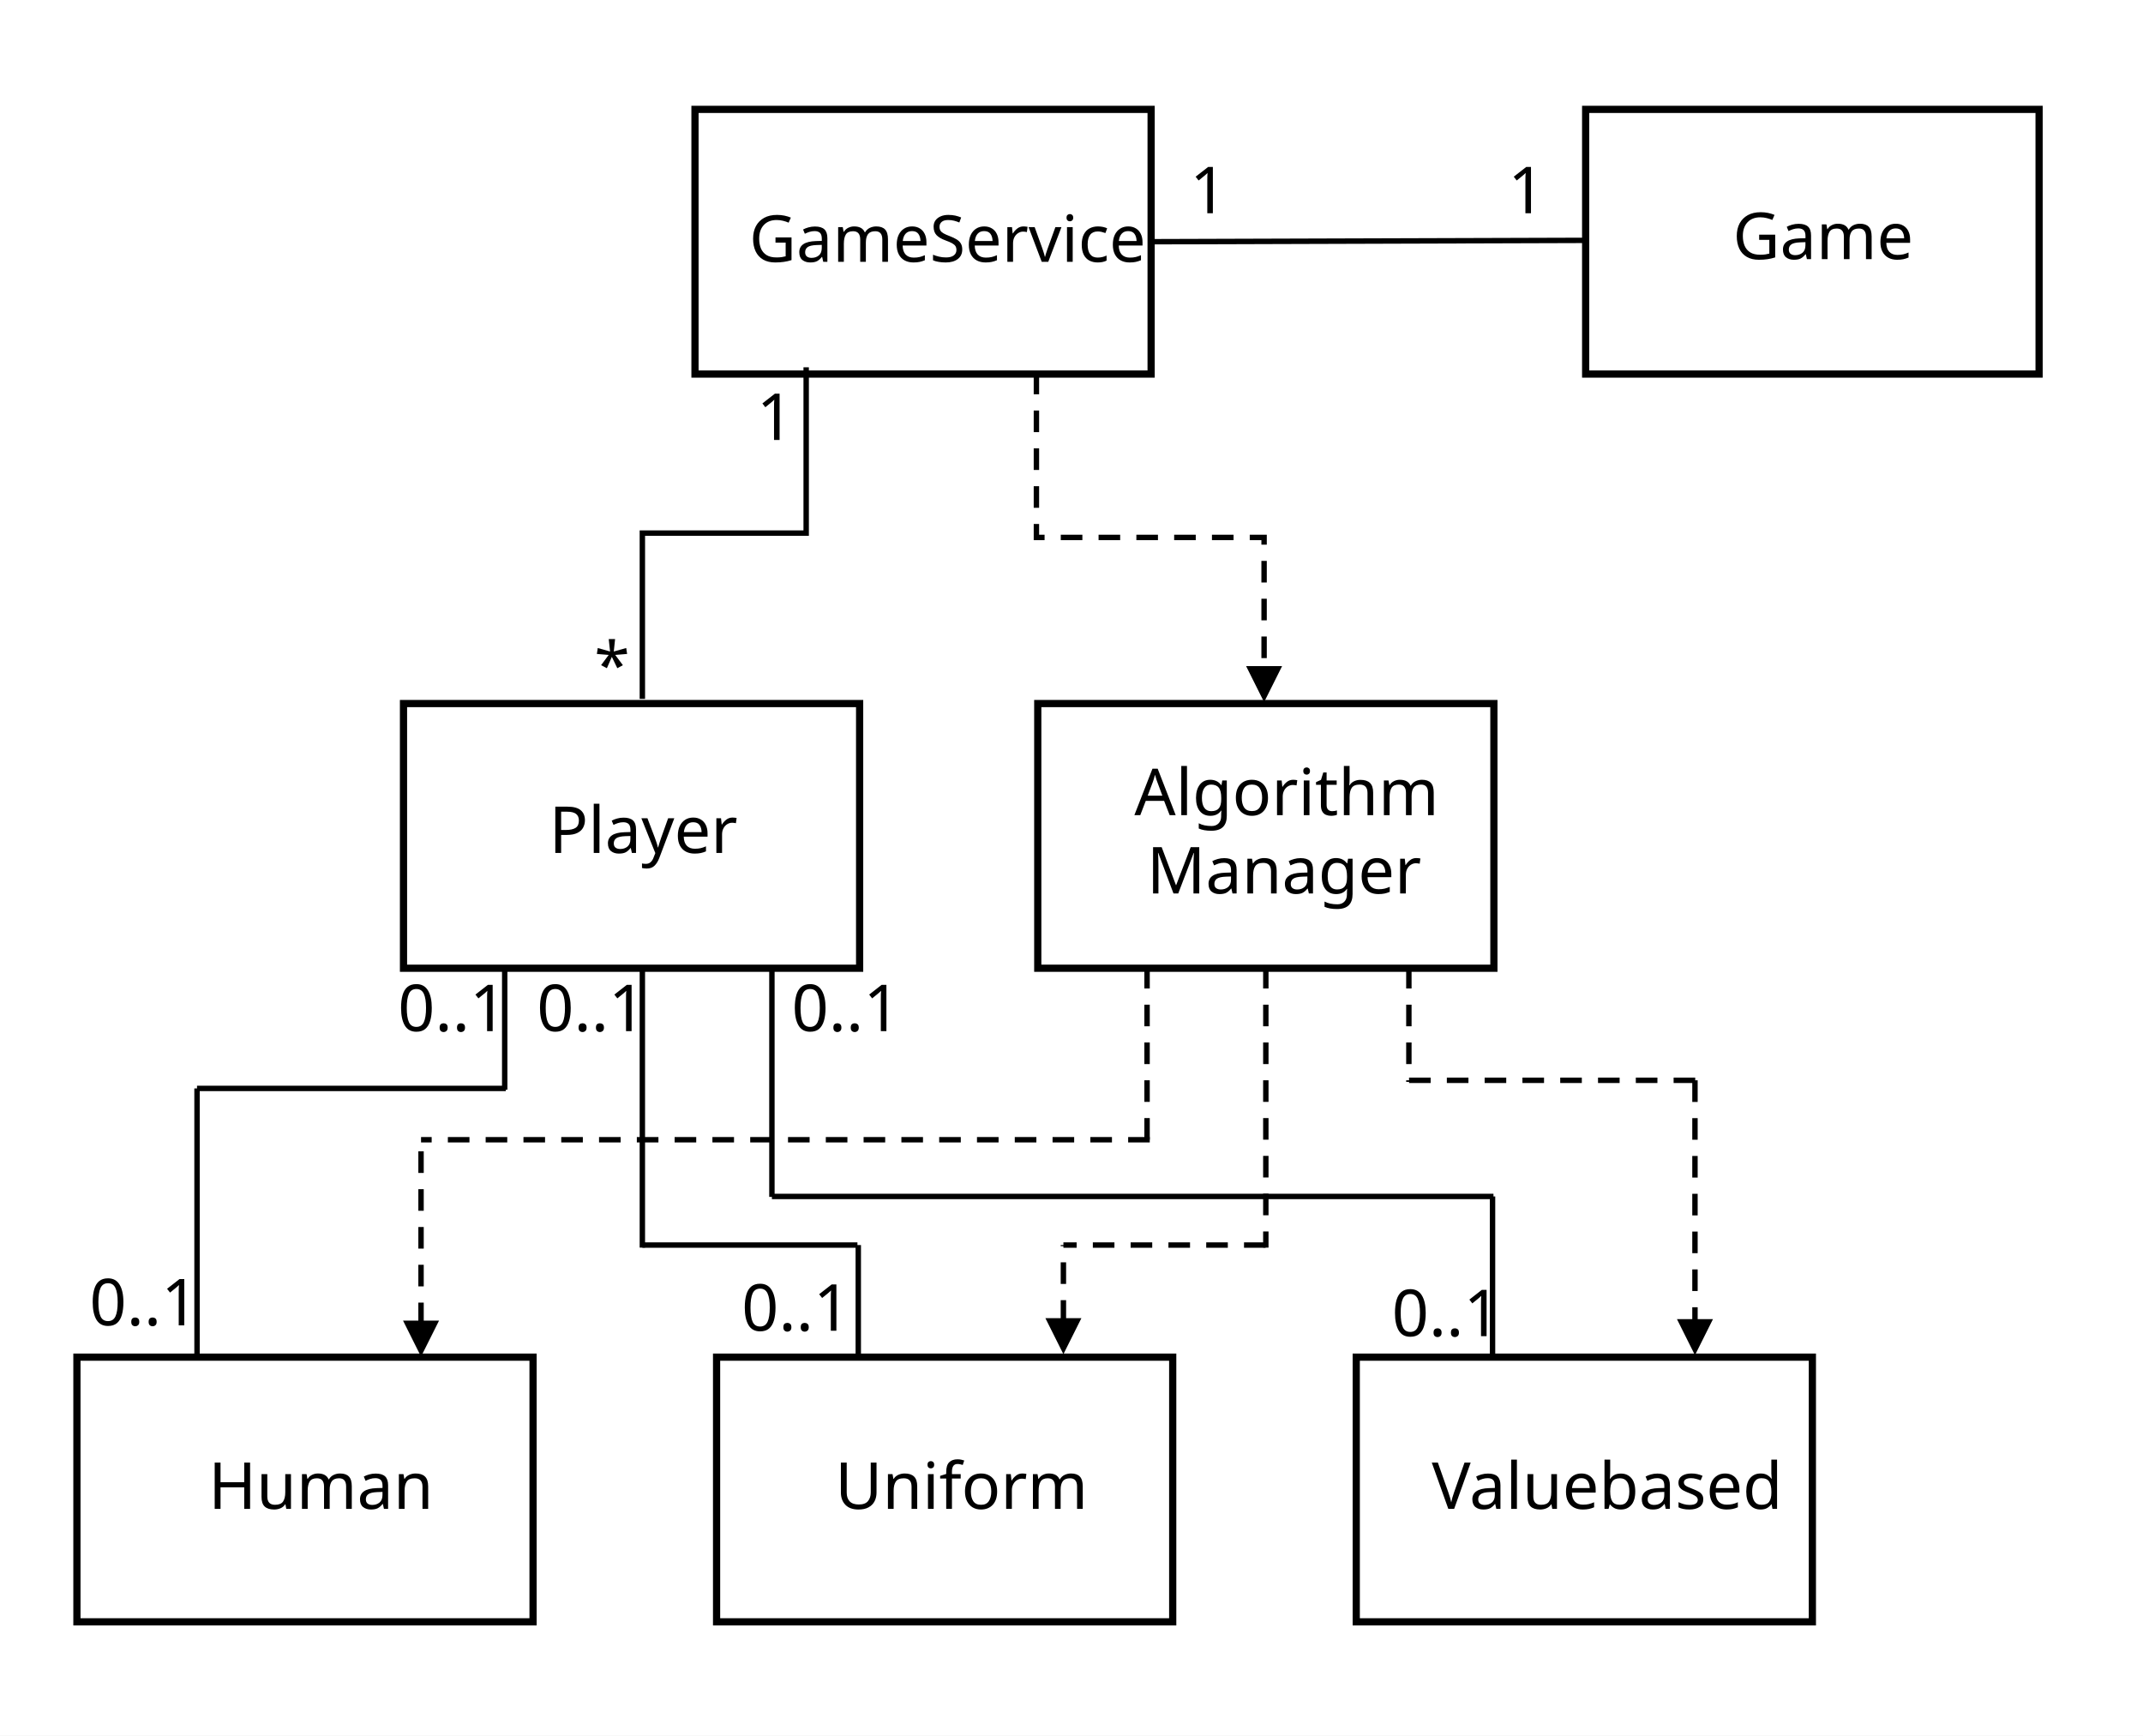
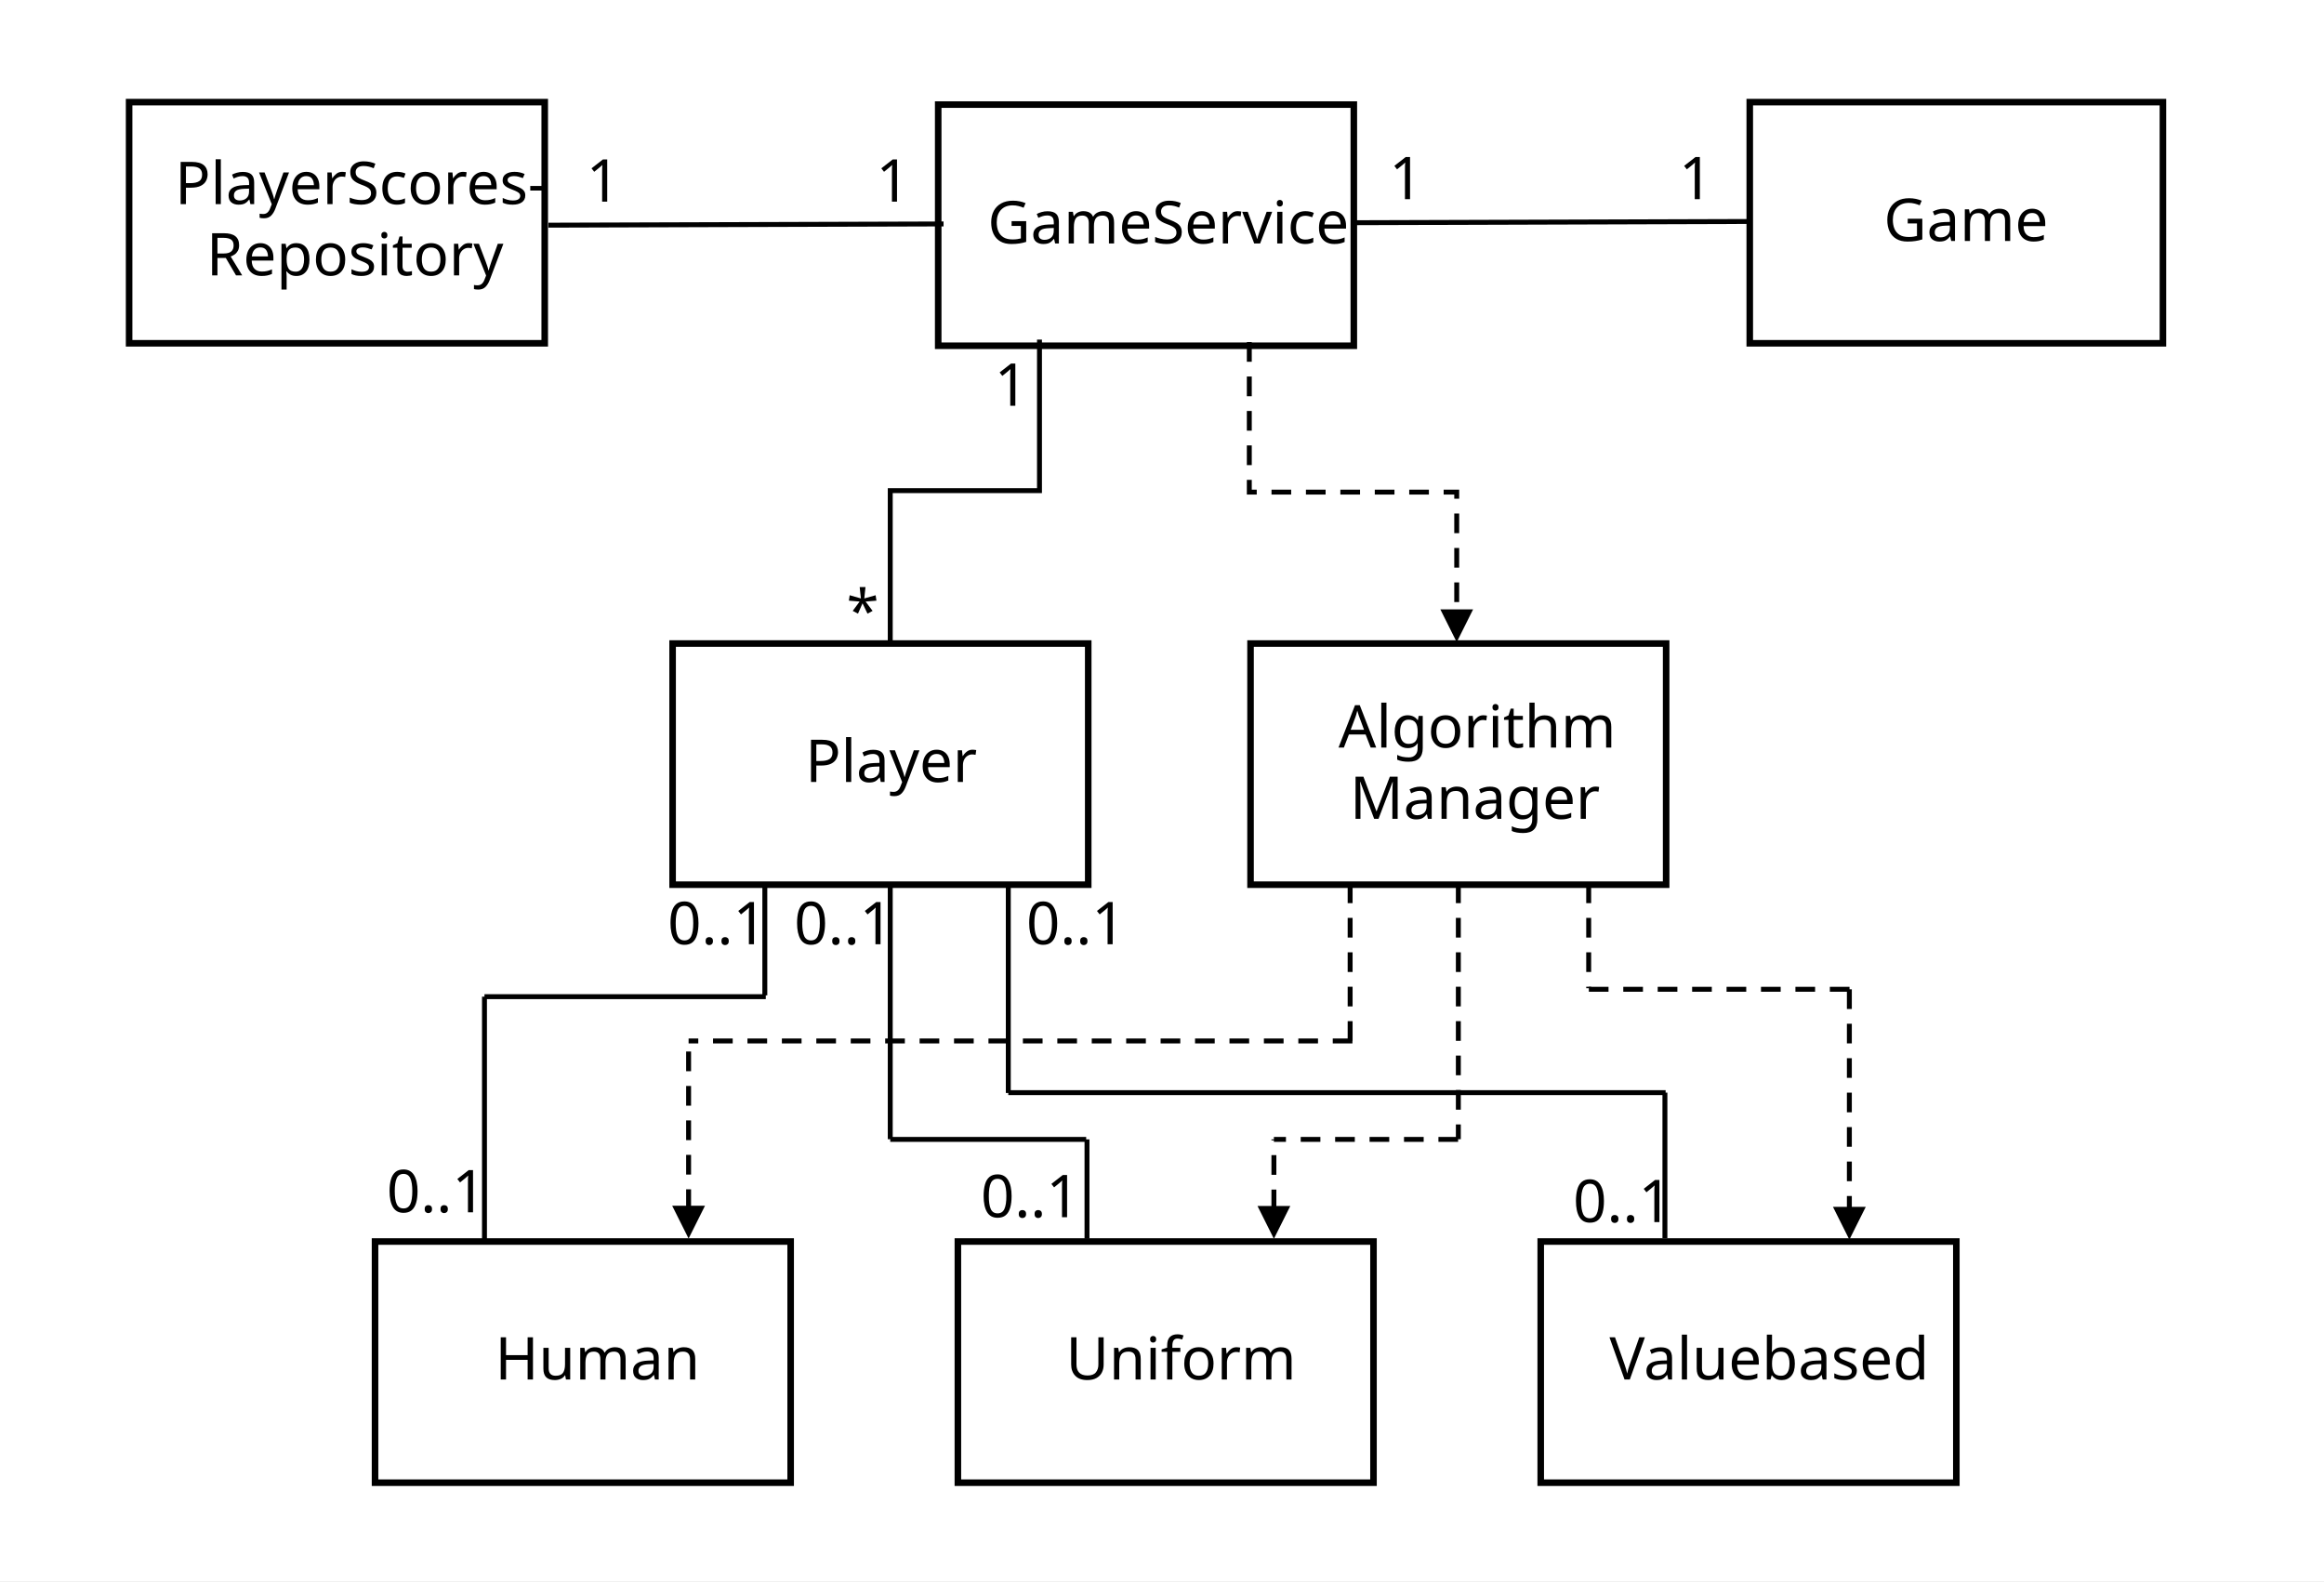
- <svg xmlns="http://www.w3.org/2000/svg" width="794" height="643" overflow="hidden">
+ <svg xmlns="http://www.w3.org/2000/svg" width="945" height="643" overflow="hidden">
  <defs>
    <clipPath id="clip0">
-       <rect x="0" y="0" width="794" height="643" />
+       <rect x="0" y="0" width="945" height="643" />
    </clipPath>
  </defs>
  <g clip-path="url(#clip0)">
-     <rect x="0" y="0" width="794" height="643.365" fill="#FFFFFF" />
-     <rect x="257.5" y="40.523" width="169" height="98.056" stroke="#000000" stroke-width="2.667" stroke-miterlimit="8" fill="none" />
-     <text font-family="Calibri,Calibri_MSFontService,sans-serif" font-weight="400" font-size="24" transform="matrix(1 0 0 1.00057 277.561 97)">GameService</text>
-     <rect x="587.5" y="40.523" width="168" height="98.056" stroke="#000000" stroke-width="2.667" stroke-miterlimit="8" fill="none" />
-     <text font-family="Calibri,Calibri_MSFontService,sans-serif" font-weight="400" font-size="24" transform="matrix(1 0 0 1.00057 642.02 96)">Game</text>
-     <rect x="149.5" y="260.648" width="169" height="98.056" stroke="#000000" stroke-width="2.667" stroke-miterlimit="8" fill="none" />
-     <text font-family="Calibri,Calibri_MSFontService,sans-serif" font-weight="400" font-size="24" transform="matrix(1 0 0 1.00057 203.423 316)">Player</text>
-     <rect x="384.5" y="260.648" width="169" height="98.056" stroke="#000000" stroke-width="2.667" stroke-miterlimit="8" fill="none" />
-     <text font-family="Calibri,Calibri_MSFontService,sans-serif" font-weight="400" font-size="24" transform="matrix(1 0 0 1.00057 420.293 302)">Algorithm<tspan font-size="24" x="4.601" y="28.983">Manager</tspan>
+     <rect x="0" y="0" width="945" height="643.5" fill="#FFFFFF" />
+     <rect x="381.5" y="42.533" width="169" height="98.076" stroke="#000000" stroke-width="2.667" stroke-miterlimit="8" fill="none" />
+     <text font-family="Calibri,Calibri_MSFontService,sans-serif" font-weight="400" font-size="24" transform="matrix(1 0 0 1.00078 401.578 99)">GameService</text>
+     <rect x="711.5" y="41.532" width="168" height="98.076" stroke="#000000" stroke-width="2.667" stroke-miterlimit="8" fill="none" />
+     <text font-family="Calibri,Calibri_MSFontService,sans-serif" font-weight="400" font-size="24" transform="matrix(1 0 0 1.00078 765.961 98)">Game</text>
+     <rect x="273.5" y="261.704" width="169" height="98.076" stroke="#000000" stroke-width="2.667" stroke-miterlimit="8" fill="none" />
+     <text font-family="Calibri,Calibri_MSFontService,sans-serif" font-weight="400" font-size="24" transform="matrix(1 0 0 1.00078 327.455 318)">Player</text>
+     <rect x="508.5" y="261.704" width="169" height="98.076" stroke="#000000" stroke-width="2.667" stroke-miterlimit="8" fill="none" />
+     <text font-family="Calibri,Calibri_MSFontService,sans-serif" font-weight="400" font-size="24" transform="matrix(1 0 0 1.00078 544.28 304)">Algorithm<tspan font-size="24" x="4.6" y="28.977">Manager</tspan>
    </text>
-     <rect x="28.5" y="502.786" width="169" height="98.056" stroke="#000000" stroke-width="2.667" stroke-miterlimit="8" fill="none" />
-     <text font-family="Calibri,Calibri_MSFontService,sans-serif" font-weight="400" font-size="24" transform="matrix(1 0 0 1.00057 77.2215 559)">Human</text>
-     <rect x="265.5" y="502.786" width="169" height="98.056" stroke="#000000" stroke-width="2.667" stroke-miterlimit="8" fill="none" />
-     <text font-family="Calibri,Calibri_MSFontService,sans-serif" font-weight="400" font-size="24" transform="matrix(1 0 0 1.00057 309.402 559)">Uniform</text>
-     <rect x="502.5" y="502.786" width="169" height="98.056" stroke="#000000" stroke-width="2.667" stroke-miterlimit="8" fill="none" />
-     <text font-family="Calibri,Calibri_MSFontService,sans-serif" font-weight="400" font-size="24" transform="matrix(1 0 0 1.00057 530.49 559)">Valuebased</text>
-     <path d="M0 0 160.709 0.5" stroke="#000000" stroke-width="2" stroke-miterlimit="8" fill="none" fill-rule="evenodd" transform="matrix(1 0 0 -1.00057 426 89.551)" />
-     <path d="M298.694 136.077 298.694 197.497 238 197.497 238 258.917" stroke="#000000" stroke-width="2.002" stroke-miterlimit="8" fill="none" fill-rule="evenodd" />
-     <path d="M187 358.203 187 403.707" stroke="#000000" stroke-width="2" stroke-miterlimit="8" fill="none" fill-rule="evenodd" />
-     <path d="M0 0 114.407 0" stroke="#000000" stroke-width="2" stroke-miterlimit="8" fill="none" fill-rule="evenodd" transform="matrix(-1 0 0 1.00057 187.407 403.229)" />
-     <path d="M0 0 0 98.872" stroke="#000000" stroke-width="2" stroke-miterlimit="8" fill="none" fill-rule="evenodd" transform="matrix(1 0 0 -1.00057 73 502.157)" />
-     <path d="M0-1 8.002-1 8.002 1 0 1ZM14.003-1 22.005-1 22.005 1 14.003 1ZM28.006-1 36.008-1 36.008 1 28.006 1ZM42.009-1 50.011-1 50.011 1 42.009 1ZM56.012-1 61.986-1 61.986 3.027 59.986 3.027 59.986 0 60.986 1 56.012 1ZM61.986 9.028 61.986 17.03 59.986 17.03 59.986 9.028ZM61.986 23.031 61.986 31.033 59.986 31.033 59.986 23.031ZM61.986 37.034 61.986 45.036 59.986 45.036 59.986 37.034ZM61.986 51.037 61.986 59.039 59.986 59.039 59.986 51.037ZM61.986 65.04 61.986 73.042 59.986 73.042 59.986 65.04ZM61.986 79.043 61.986 84.358 60.986 83.358 63.673 83.358 63.673 85.358 59.986 85.358 59.986 79.043ZM69.674 83.358 77.676 83.358 77.676 85.358 69.674 85.358ZM83.677 83.358 91.679 83.358 91.679 85.358 83.677 85.358ZM97.68 83.358 105.682 83.358 105.682 85.358 97.68 85.358ZM108.636 77.69 121.972 84.358 108.636 91.026Z" transform="matrix(1.83697e-16 1.00057 1 -1.83801e-16 384 138.078)" />
-     <path d="M238 358.203 238 462.208" stroke="#000000" stroke-width="2" stroke-miterlimit="8" fill="none" fill-rule="evenodd" />
-     <path d="M0 0 79.687 0" stroke="#000000" stroke-width="2" stroke-miterlimit="8" fill="none" fill-rule="evenodd" transform="matrix(-1 0 0 1.00057 317.687 461.262)" />
-     <path d="M0 0 0 40.404" stroke="#000000" stroke-width="2" stroke-miterlimit="8" fill="none" fill-rule="evenodd" transform="matrix(1 0 0 -1.00057 318 501.689)" />
-     <path d="M286 358.203 286 443.411" stroke="#000000" stroke-width="2" stroke-miterlimit="8" fill="none" fill-rule="evenodd" />
-     <path d="M0 0 267.341 0" stroke="#000000" stroke-width="2" stroke-miterlimit="8" fill="none" fill-rule="evenodd" transform="matrix(-1 0 0 1.00057 553.341 443.252)" />
-     <path d="M0 0 0 59.191" stroke="#000000" stroke-width="2" stroke-miterlimit="8" fill="none" fill-rule="evenodd" transform="matrix(1 0 0 -1.00057 553 502.476)" />
-     <path d="M425 358.203 425 422.275" stroke="#000000" stroke-width="2" stroke-miterlimit="8" stroke-dasharray="8.002 6.001" fill="none" fill-rule="evenodd" />
-     <path d="M0 0 269.993 0" stroke="#000000" stroke-width="2" stroke-miterlimit="8" stroke-dasharray="8.002 6.001" fill="none" fill-rule="evenodd" transform="matrix(-1 0 0 1.00057 425.993 422.24)" />
-     <path d="M1 12.002 1 20.004-1 20.004-1 12.002ZM1 26.006 1 34.007-1 34.007-1 26.006ZM1 40.008 1 48.01-1 48.01-1 40.008ZM1 54.011 1 62.013-1 62.013-1 54.011ZM1 68.014 1 76.016-1 76.016-1 68.014ZM-6.668 13.336 0 0 6.668 13.336Z" transform="matrix(1 0 0 -1.00057 156 502.6)" />
-     <path d="M469 358.203 469 462.208" stroke="#000000" stroke-width="2" stroke-miterlimit="8" stroke-dasharray="8.002 6.001" fill="none" fill-rule="evenodd" />
-     <path d="M0 0 74.92 0" stroke="#000000" stroke-width="2" stroke-miterlimit="8" stroke-dasharray="8.002 6.001" fill="none" fill-rule="evenodd" transform="matrix(-1 0 0 1.00057 468.92 461.262)" />
-     <path d="M1 12.002 1 20.004-1 20.004-1 12.002ZM1 26.006 1 34.007-1 34.007-1 26.006ZM1 40.008 1 40.404-1 40.404-1 40.008ZM-6.668 13.336 0 0 6.668 13.336Z" transform="matrix(1 0 0 -1.00057 394 501.689)" />
-     <path d="M522 358.203 522 400.807" stroke="#000000" stroke-width="2" stroke-miterlimit="8" stroke-dasharray="8.002 6.001" fill="none" fill-rule="evenodd" />
-     <path d="M0 0 106.089 0" stroke="#000000" stroke-width="2" stroke-miterlimit="8" stroke-dasharray="8.002 6.001" fill="none" fill-rule="evenodd" transform="matrix(-1 0 0 1.00057 628.089 400.227)" />
-     <path d="M629 400.227 629 408.233 627 408.233 627 400.227ZM629 414.238 629 422.244 627 422.244 627 414.238ZM629 428.249 629 436.255 627 436.255 627 428.249ZM629 442.26 629 450.266 627 450.266 627 442.26ZM629 456.271 629 464.277 627 464.277 627 456.271ZM629 470.282 629 478.288 627 478.288 627 470.282ZM629 484.293 629 490.046 627 490.046 627 484.293ZM634.668 488.711 628 502.055 621.332 488.711Z" />
-     <text font-family="Calibri,Calibri_MSFontService,sans-serif" font-weight="400" font-size="24" transform="matrix(1 0 0 1.00057 440.862 79)">1<tspan font-size="24" x="117.865" y="0">1</tspan>
-       <tspan font-size="24" x="-160.533" y="83.952">1</tspan>
-       <tspan font-size="24" x="-220.699" y="175.9">*</tspan>
-       <tspan font-size="24" x="-293.432" y="302.828">0..1</tspan>
-       <tspan font-size="24" x="-407.689" y="411.766">0..1</tspan>
-       <tspan font-size="24" x="-241.958" y="302.828">0..1</tspan>
-       <tspan font-size="24" x="-147.545" y="302.828">0..1</tspan>
-       <tspan font-size="24" x="-166.079" y="413.765">0..1</tspan>
-       <tspan font-size="24" x="74.826" y="415.764">0..1</tspan>
+     <rect x="152.5" y="504.893" width="169" height="98.076" stroke="#000000" stroke-width="2.667" stroke-miterlimit="8" fill="none" />
+     <text font-family="Calibri,Calibri_MSFontService,sans-serif" font-weight="400" font-size="24" transform="matrix(1 0 0 1.00078 201.281 561)">Human</text>
+     <rect x="389.5" y="504.893" width="169" height="98.076" stroke="#000000" stroke-width="2.667" stroke-miterlimit="8" fill="none" />
+     <text font-family="Calibri,Calibri_MSFontService,sans-serif" font-weight="400" font-size="24" transform="matrix(1 0 0 1.00078 433.412 561)">Uniform</text>
+     <rect x="626.5" y="504.893" width="169" height="98.076" stroke="#000000" stroke-width="2.667" stroke-miterlimit="8" fill="none" />
+     <text font-family="Calibri,Calibri_MSFontService,sans-serif" font-weight="400" font-size="24" transform="matrix(1 0 0 1.00078 654.454 561)">Valuebased</text>
+     <path d="M0 0 160.675 0.5" stroke="#000000" stroke-width="2" stroke-miterlimit="8" fill="none" fill-rule="evenodd" transform="matrix(1 0 0 -1.00078 550 90.5705)" />
+     <path d="M422.681 138.107 422.681 199.527 362 199.527 362 260.948" stroke="#000000" stroke-width="2.002" stroke-miterlimit="8" fill="none" fill-rule="evenodd" />
+     <path d="M311 359.279 311 404.783" stroke="#000000" stroke-width="2" stroke-miterlimit="8" fill="none" fill-rule="evenodd" />
+     <path d="M0 0 114.383 0" stroke="#000000" stroke-width="2" stroke-miterlimit="8" fill="none" fill-rule="evenodd" transform="matrix(-1 0 0 1.00078 311.383 405.315)" />
+     <path d="M0 0 0 98.851" stroke="#000000" stroke-width="2" stroke-miterlimit="8" fill="none" fill-rule="evenodd" transform="matrix(1 0 0 -1.00078 197 504.243)" />
+     <path d="M0-1 8-1 8 1 0 1ZM14-1 22-1 22 1 14 1ZM28-1 36-1 36 1 28 1ZM42-1 50-1 50 1 42 1ZM56-1 61.973-1 61.973 3.027 59.973 3.027 59.973 0 60.973 1 56 1ZM61.973 9.027 61.973 17.027 59.973 17.027 59.973 9.027ZM61.973 23.027 61.973 31.027 59.973 31.027 59.973 23.027ZM61.973 37.027 61.973 45.027 59.973 45.027 59.973 37.027ZM61.973 51.027 61.973 59.027 59.973 59.027 59.973 51.027ZM61.973 65.027 61.973 73.027 59.973 73.027 59.973 65.027ZM61.973 79.027 61.973 84.341 60.973 83.341 63.66 83.341 63.66 85.341 59.973 85.341 59.973 79.027ZM69.659 83.341 77.659 83.341 77.659 85.341 69.659 85.341ZM83.659 83.341 91.659 83.341 91.659 85.341 83.659 85.341ZM97.659 83.341 105.66 83.341 105.66 85.341 97.659 85.341ZM108.614 77.674 121.947 84.341 108.614 91.007Z" transform="matrix(1.83697e-16 1.00078 1 -1.8384e-16 508 139.108)" />
+     <path d="M362 359.279 362 463.284" stroke="#000000" stroke-width="2" stroke-miterlimit="8" fill="none" fill-rule="evenodd" />
+     <path d="M0 0 79.67 0" stroke="#000000" stroke-width="2" stroke-miterlimit="8" fill="none" fill-rule="evenodd" transform="matrix(-1 0 0 1.00078 441.67 463.36)" />
+     <path d="M0 0 0 40.396" stroke="#000000" stroke-width="2" stroke-miterlimit="8" fill="none" fill-rule="evenodd" transform="matrix(1 0 0 -1.00078 442 503.787)" />
+     <path d="M410 359.279 410 444.487" stroke="#000000" stroke-width="2" stroke-miterlimit="8" fill="none" fill-rule="evenodd" />
+     <path d="M0 0 267.285 0" stroke="#000000" stroke-width="2" stroke-miterlimit="8" fill="none" fill-rule="evenodd" transform="matrix(-1 0 0 1.00078 677.285 444.346)" />
+     <path d="M0 0 0 59.178" stroke="#000000" stroke-width="2" stroke-miterlimit="8" fill="none" fill-rule="evenodd" transform="matrix(1 0 0 -1.00078 677 503.57)" />
+     <path d="M549 359.279 549 423.351" stroke="#000000" stroke-width="2" stroke-miterlimit="8" stroke-dasharray="8 6" fill="none" fill-rule="evenodd" />
+     <path d="M0 0 269.936 0" stroke="#000000" stroke-width="2" stroke-miterlimit="8" stroke-dasharray="8 6" fill="none" fill-rule="evenodd" transform="matrix(-1 0 0 1.00078 549.936 423.329)" />
+     <path d="M1 12 1 20-1 20-1 12ZM1 26 1 34-1 34-1 26ZM1 40 1 48-1 48-1 40ZM1 54 1 62-1 62-1 54ZM1 68 1 76-1 76-1 68ZM-6.667 13.333 0 0 6.667 13.333Z" transform="matrix(1 0 0 -1.00078 280 503.69)" />
+     <path d="M593 359.279 593 463.284" stroke="#000000" stroke-width="2" stroke-miterlimit="8" stroke-dasharray="8 6" fill="none" fill-rule="evenodd" />
+     <path d="M0 0 74.904 0" stroke="#000000" stroke-width="2" stroke-miterlimit="8" stroke-dasharray="8 6" fill="none" fill-rule="evenodd" transform="matrix(-1 0 0 1.00078 592.904 463.36)" />
+     <path d="M1 12 1 20-1 20-1 12ZM1 26 1 34-1 34-1 26ZM1 40 1 40.396-1 40.396-1 40ZM-6.667 13.333 0 0 6.667 13.333Z" transform="matrix(1 0 0 -1.00078 518 503.787)" />
+     <path d="M646 359.279 646 401.883" stroke="#000000" stroke-width="2" stroke-miterlimit="8" stroke-dasharray="8 6" fill="none" fill-rule="evenodd" />
+     <path d="M0 0 106.067 0" stroke="#000000" stroke-width="2" stroke-miterlimit="8" stroke-dasharray="8 6" fill="none" fill-rule="evenodd" transform="matrix(-1 0 0 1.00078 752.067 402.313)" />
+     <path d="M753 402.313 753 410.319 751 410.319 751 402.313ZM753 416.324 753 424.33 751 424.33 751 416.324ZM753 430.335 753 438.341 751 438.341 751 430.335ZM753 444.346 753 452.352 751 452.352 751 444.346ZM753 458.356 753 466.363 751 466.363 751 458.356ZM753 472.367 753 480.374 751 480.374 751 472.367ZM753 486.378 753 492.131 751 492.131 751 486.378ZM758.667 490.797 752 504.141 745.333 490.797Z" />
+     <text font-family="Calibri,Calibri_MSFontService,sans-serif" font-weight="400" font-size="24" transform="matrix(1 0 0 1.00078 564.845 81)">1<tspan font-size="24" x="117.84" y="0">1</tspan>
+       <tspan font-size="24" x="-160.499" y="83.935">1</tspan>
+       <tspan font-size="24" x="-220.652" y="175.863">*</tspan>
+       <tspan font-size="24" x="-293.37" y="302.764">0..1</tspan>
+       <tspan font-size="24" x="-407.604" y="411.68">0..1</tspan>
+       <tspan font-size="24" x="-241.907" y="302.764">0..1</tspan>
+       <tspan font-size="24" x="-147.514" y="302.764">0..1</tspan>
+       <tspan font-size="24" x="-166.045" y="413.678">0..1</tspan>
+       <tspan font-size="24" x="74.811" y="415.677">0..1</tspan>
+     </text>
+     <rect x="52.5" y="41.532" width="169" height="98.076" stroke="#000000" stroke-width="2.667" stroke-miterlimit="8" fill="none" />
+     <text font-family="Calibri,Calibri_MSFontService,sans-serif" font-weight="400" font-size="24" transform="matrix(1 0 0 1.00078 71.1249 83)">PlayerScores-<tspan font-size="24" x="12.807" y="28.977">Repository</tspan>
+     </text>
+     <path d="M0 0 160.675 0.5" stroke="#000000" stroke-width="2" stroke-miterlimit="8" fill="none" fill-rule="evenodd" transform="matrix(1 0 0 -1.00078 223 91.5713)" />
+     <text font-family="Calibri,Calibri_MSFontService,sans-serif" font-weight="400" font-size="24" transform="matrix(1 0 0 1.00078 238.393 82)">1<tspan font-size="24" x="117.84" y="0">1</tspan>
    </text>
  </g>
</svg>
